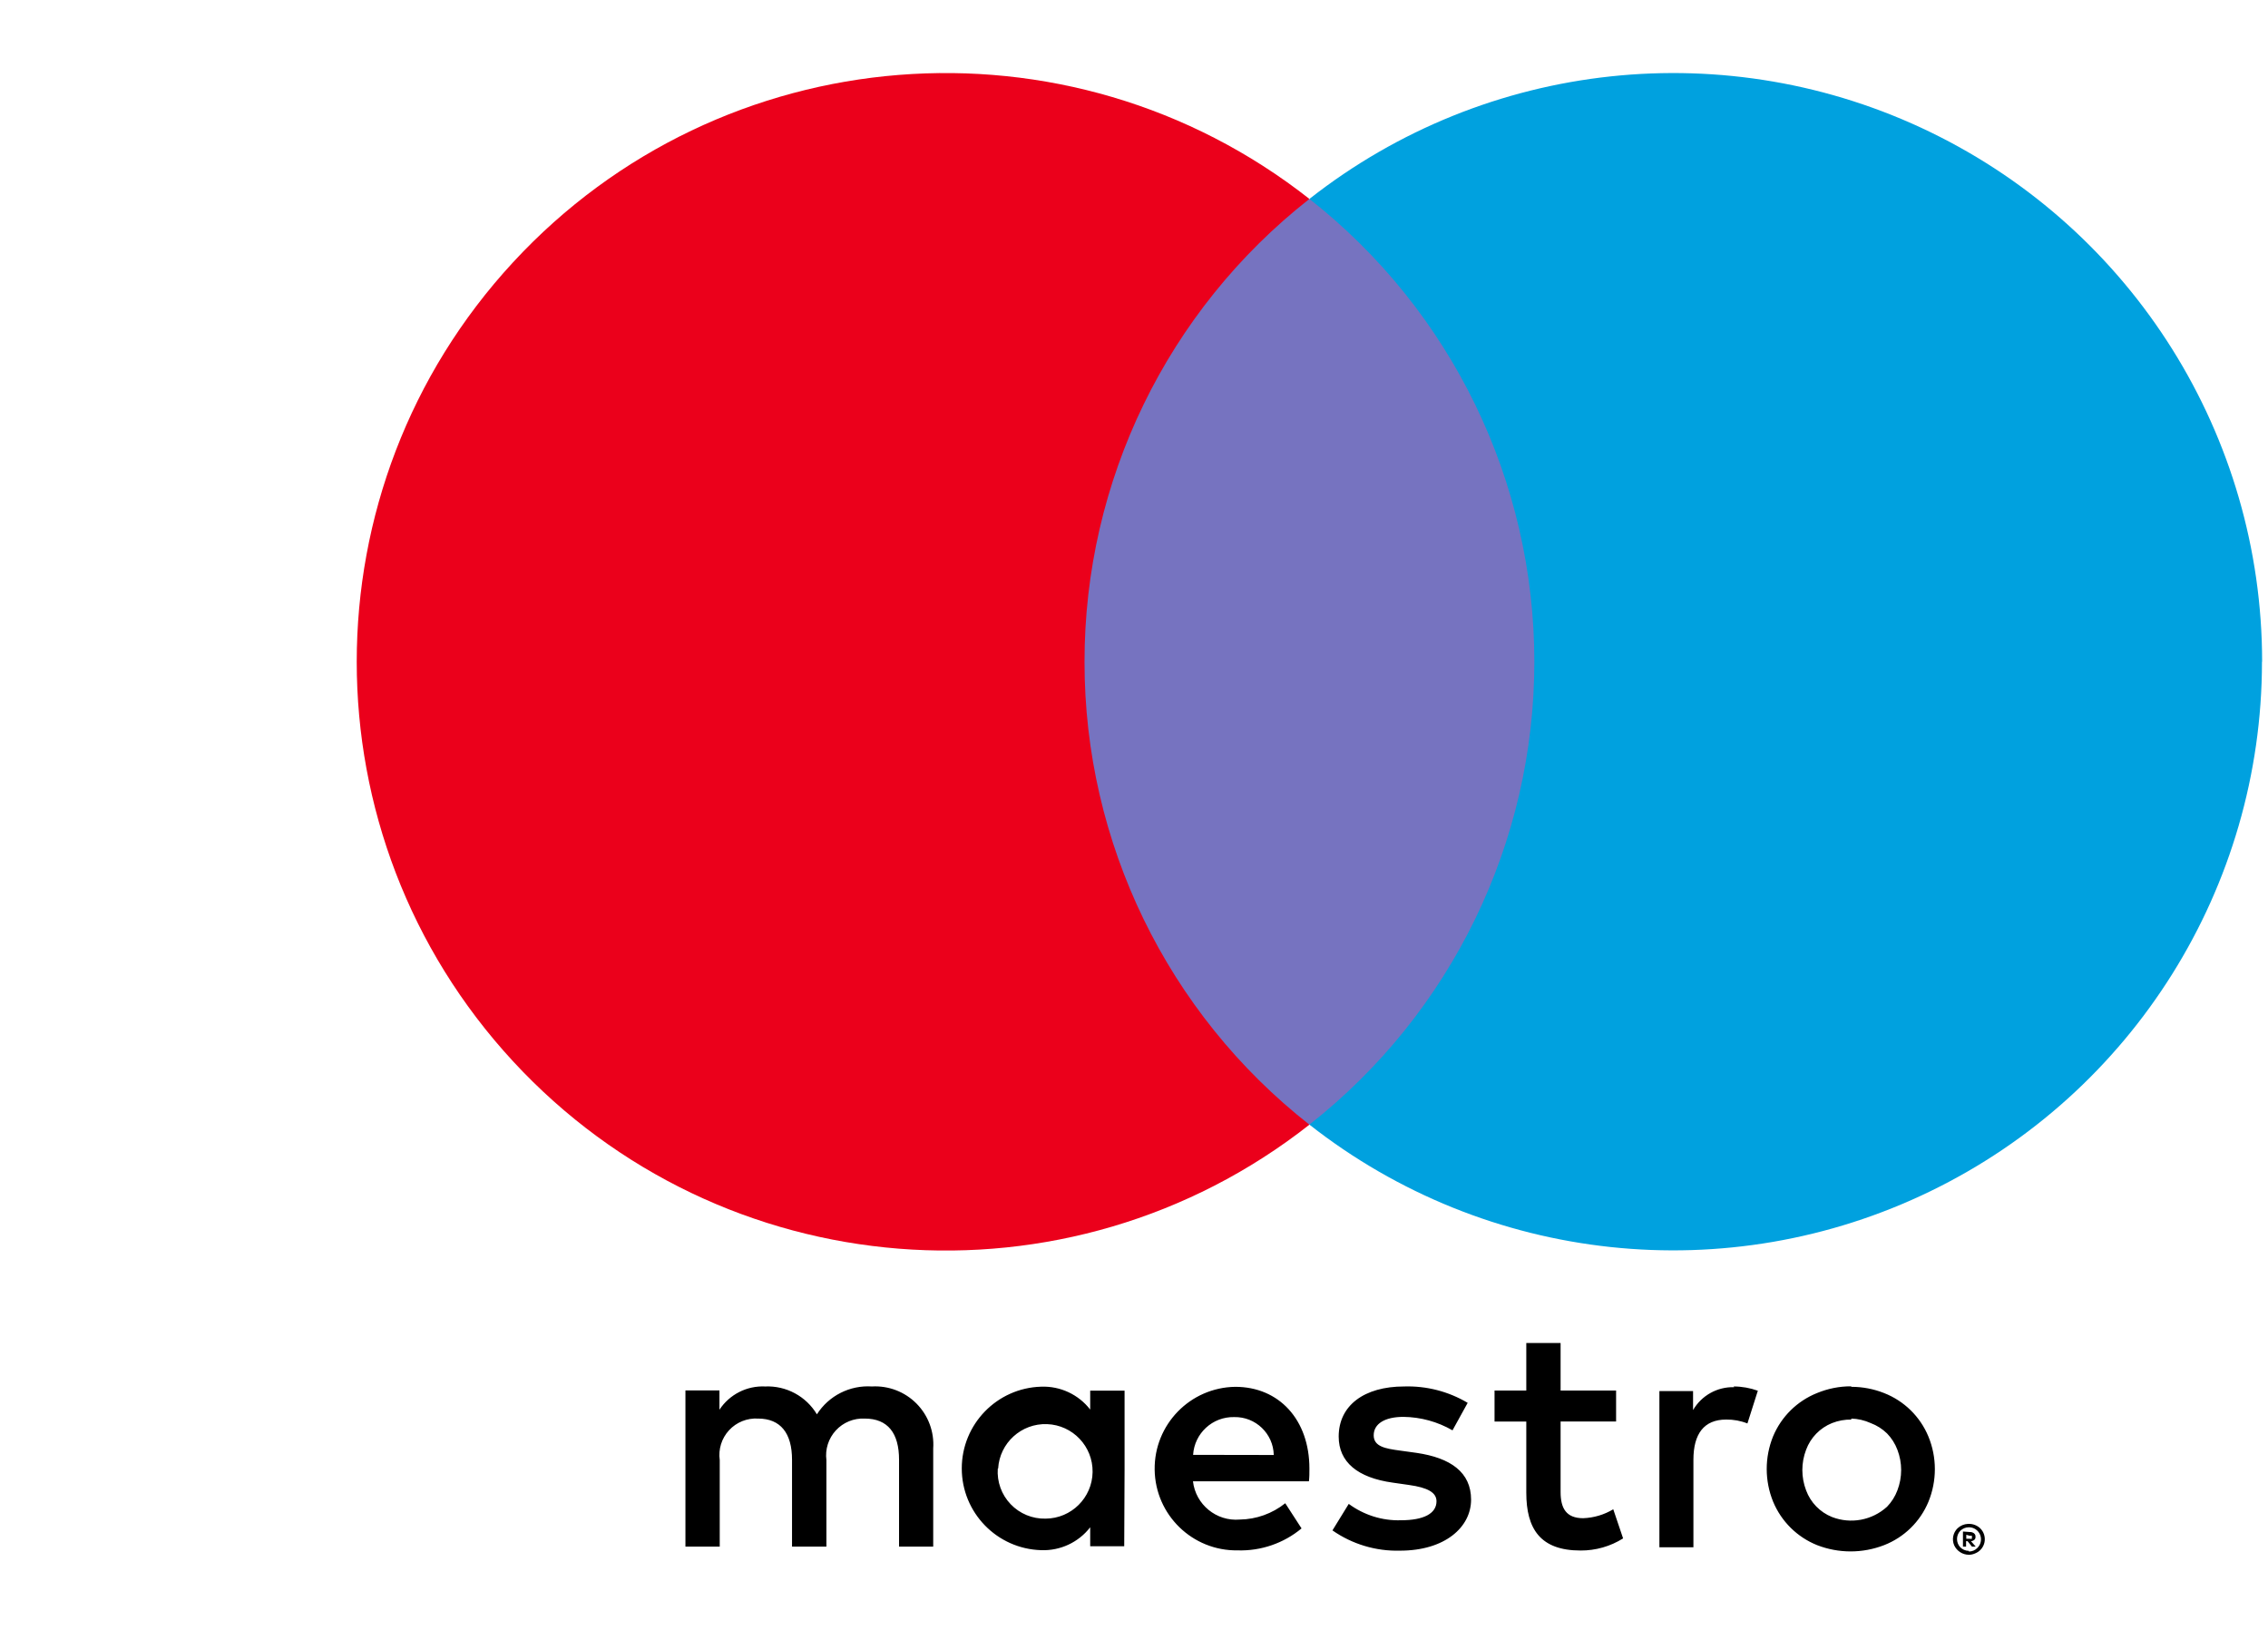
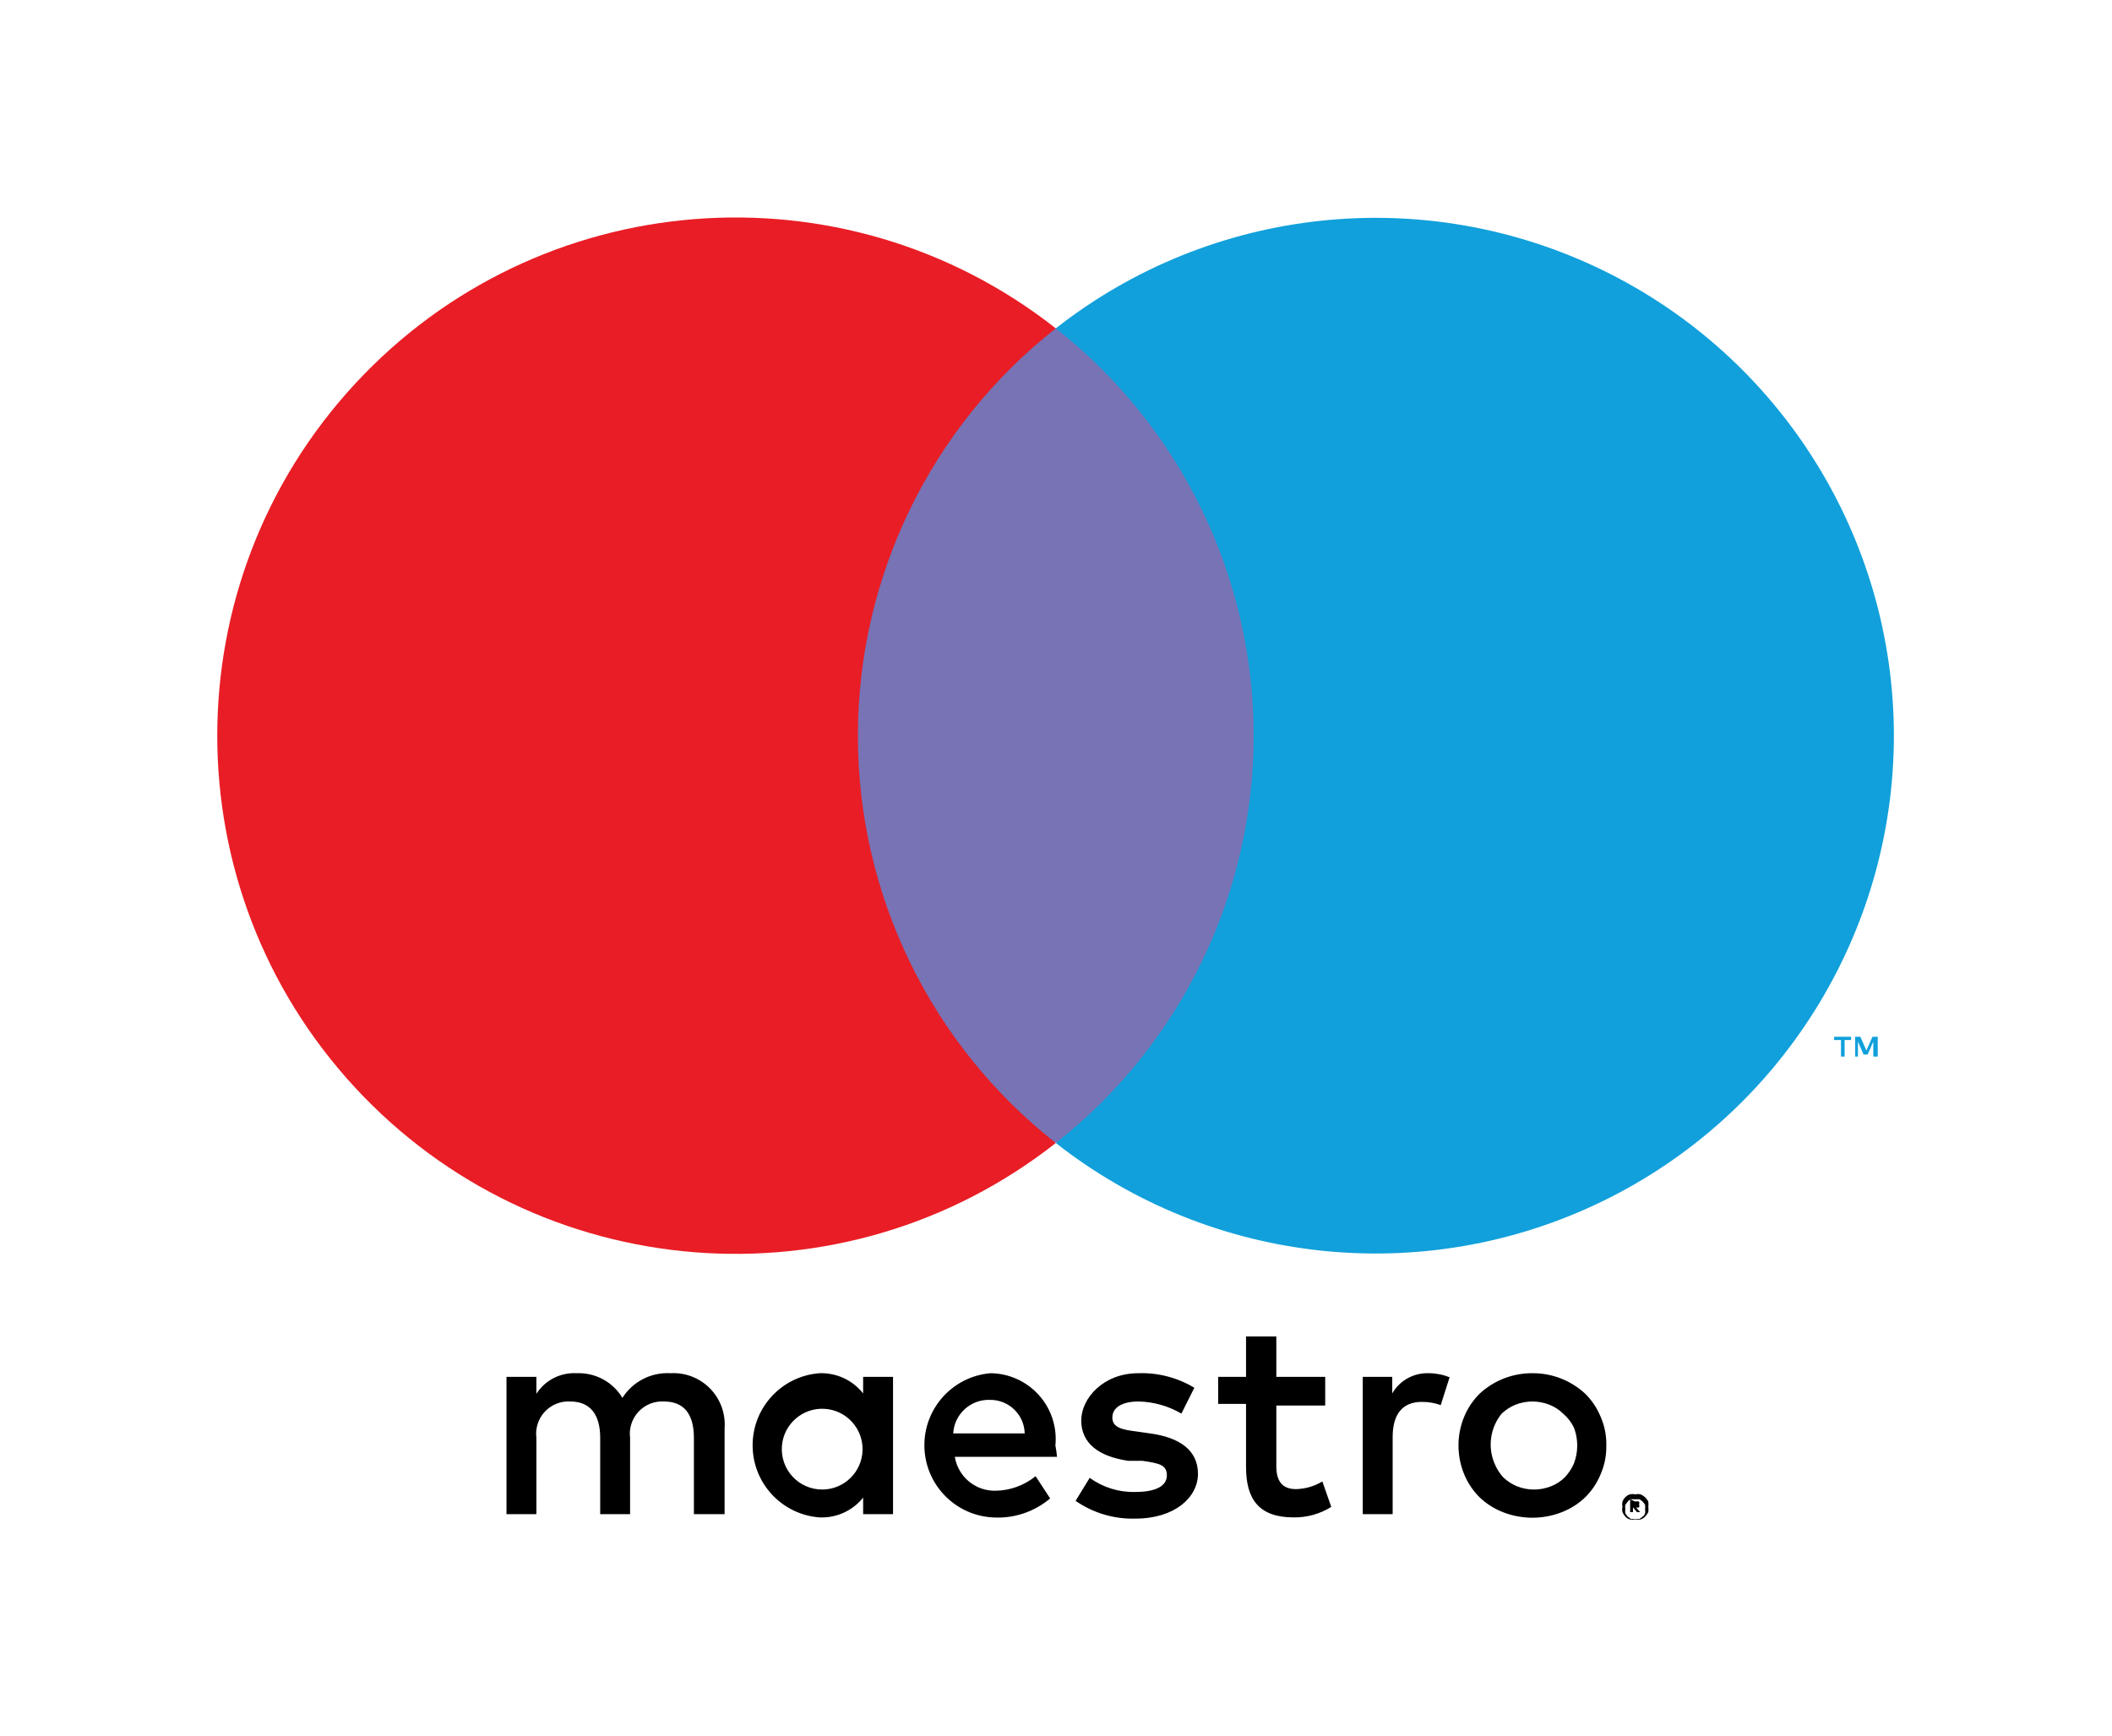
- <svg xmlns="http://www.w3.org/2000/svg" width="32" height="23" viewBox="0 0 32 23">
-   <g fill-rule="nonzero" fill="none">
-     <path d="M13.167 21.825V20.44a.82.82 0 0 0-.865-.875.854.854 0 0 0-.776.393.81.81 0 0 0-.73-.393.73.73 0 0 0-.645.328v-.272h-.48v2.204h.484v-1.221a.515.515 0 0 1 .54-.586c.319 0 .48.207.48.581v1.226h.485v-1.221a.52.52 0 0 1 .54-.586c.328 0 .485.207.485.581v1.226h.482zm2.7-1.101v-1.1h-.485v.267a.835.835 0 0 0-.692-.323 1.154 1.154 0 0 0 0 2.307c.27.01.527-.11.692-.323v.268h.48l.005-1.096zm-1.784 0a.667.667 0 1 1 .67.706.66.66 0 0 1-.675-.706h.005zm12.04-1.154c.157 0 .314.03.46.088a1.117 1.117 0 0 1 .625.612c.122.295.122.626.001.922a1.115 1.115 0 0 1-.625.612 1.306 1.306 0 0 1-.946 0 1.126 1.126 0 0 1-.62-.612 1.225 1.225 0 0 1-.001-.923 1.126 1.126 0 0 1 .62-.611c.153-.063.316-.096.48-.095l.005.007zm0 .462a.715.715 0 0 0-.275.05.648.648 0 0 0-.365.376.8.8 0 0 0 0 .573.646.646 0 0 0 .365.376.75.75 0 0 0 .777-.145.67.67 0 0 0 .146-.231.8.8 0 0 0 0-.573.67.67 0 0 0-.146-.23.66.66 0 0 0-.23-.146.715.715 0 0 0-.277-.064l.004.014zm-7.648.692c0-.692-.43-1.154-1.046-1.154a1.154 1.154 0 0 0 .033 2.308c.328.01.65-.1.902-.31l-.23-.355a1.05 1.05 0 0 1-.642.23.612.612 0 0 1-.66-.54h1.636c.007-.057.007-.115.007-.18zm-1.641-.194a.568.568 0 0 1 .58-.533.547.547 0 0 1 .558.535l-1.138-.002zm3.66-.346a1.42 1.42 0 0 0-.692-.19c-.264 0-.42.098-.42.26 0 .16.166.188.373.216l.231.032c.48.07.77.273.77.66 0 .388-.368.72-1.003.72a1.59 1.59 0 0 1-.953-.286l.23-.374c.213.157.471.239.735.231.327 0 .503-.097.503-.268 0-.124-.125-.193-.388-.23l-.23-.033c-.495-.069-.762-.29-.762-.65 0-.439.36-.707.923-.707.315-.01.626.07.897.231l-.214.388zm2.308-.125h-.783v.995c0 .23.079.37.319.37a.886.886 0 0 0 .424-.126l.139.411c-.18.113-.388.172-.6.171-.568 0-.766-.305-.766-.817V20.06h-.448v-.438h.448v-.67h.484v.67h.783v.438zm1.659-.494c.116 0 .232.021.341.06l-.147.462a.78.78 0 0 0-.3-.055c-.314 0-.462.203-.462.567v1.235h-.48V19.63h.475v.268a.65.65 0 0 1 .582-.323l-.01-.01zm3.318 1.939a.23.23 0 0 1 .16.062.215.215 0 0 1-.072.355.217.217 0 0 1-.088.019.23.23 0 0 1-.207-.134.217.217 0 0 1 .048-.24.23.23 0 0 1 .148-.062h.011zm0 .39a.164.164 0 0 0 .12-.05.17.17 0 0 0-.12-.292.173.173 0 0 0-.122.051.17.17 0 0 0 0 .23.17.17 0 0 0 .122.052v.009zm.014-.275a.092.092 0 0 1 .06.019c.014.012.022.03.02.048.002.016-.004.03-.015.042a.08.08 0 0 1-.049.02l.067.077h-.053l-.062-.077h-.021v.077h-.044v-.213l.097.007zm-.05.04v.055h.05a.048.048 0 0 0 .028 0 .023.023 0 0 0 0-.02.023.023 0 0 0 0-.022.048.048 0 0 0-.028 0l-.05-.014z" fill="#000" />
-     <path fill="#7673C0" d="M14.84 2.81h7.27v13.06h-7.27z" />
-     <path d="M15.302 9.34a8.294 8.294 0 0 1 3.173-6.533 8.308 8.308 0 1 0 0 13.064 8.294 8.294 0 0 1-3.173-6.531z" fill="#EB001B" />
-     <path d="M31.915 9.34a8.308 8.308 0 0 1-13.44 6.53 8.308 8.308 0 0 0 0-13.063 8.308 8.308 0 0 1 13.442 6.53l-.002.003z" fill="#00A1DF" />
+ <svg xmlns="http://www.w3.org/2000/svg" viewBox="0 0 52.29 42.98">
+   <defs>
+     <style>
+       .maestro-cls-1 {
+         fill: none;
+       }
+       .maestro-cls-2 {
+         fill: #7773b5;
+       }
+       .maestro-cls-3 {
+         fill: #e91d25;
+       }
+       .maestro-cls-4 {
+         fill: #11a0db;
+       }
+     </style>
+   </defs>
+   <g id="Layer_2" data-name="Layer 2">
+     <g id="Layer_1-2" data-name="Layer 1">
+       <rect class="maestro-cls-1" width="52.29" height="42.98" />
+       <path d="M17.94,37.49V35.36A1.27,1.27,0,0,0,16.6,34a1.32,1.32,0,0,0-1.19.61A1.26,1.26,0,0,0,14.28,34a1.11,1.11,0,0,0-1,.51v-.42h-.74v3.4h.74V35.6a.8.8,0,0,1,.84-.9c.49,0,.74.32.74.9v1.89h.74V35.6a.8.8,0,0,1,.84-.9c.5,0,.74.32.74.9v1.89Zm4.17-1.7v-1.7h-.74v.41a1.32,1.32,0,0,0-1.08-.5,1.79,1.79,0,0,0,0,3.57,1.31,1.31,0,0,0,1.08-.49v.41h.74Zm-2.75,0a1,1,0,1,1,1,1.09A1,1,0,0,1,19.36,35.79ZM37.94,34a1.9,1.9,0,0,1,1.31.51,1.73,1.73,0,0,1,.38.57,1.67,1.67,0,0,1,.14.71,1.7,1.7,0,0,1-.14.71,1.73,1.73,0,0,1-.38.57,1.75,1.75,0,0,1-.58.37,2,2,0,0,1-1.46,0,1.75,1.75,0,0,1-.58-.37,1.73,1.73,0,0,1-.38-.57,1.87,1.87,0,0,1-.14-.71,1.83,1.83,0,0,1,.14-.71,1.73,1.73,0,0,1,.38-.57A1.9,1.9,0,0,1,37.94,34Zm0,.7a1.16,1.16,0,0,0-.42.08,1.11,1.11,0,0,0-.34.22A1.21,1.21,0,0,0,37,36.23a1.15,1.15,0,0,0,.22.35,1.11,1.11,0,0,0,.34.22,1.14,1.14,0,0,0,.84,0,1,1,0,0,0,.34-.22,1.18,1.18,0,0,0,.23-.35,1.25,1.25,0,0,0,0-.88A1.07,1.07,0,0,0,38.7,35a1,1,0,0,0-.34-.22A1.16,1.16,0,0,0,37.94,34.7ZM26.13,35.79A1.63,1.63,0,0,0,24.52,34a1.79,1.79,0,0,0,.05,3.57A2,2,0,0,0,26,37.1l-.36-.55a1.61,1.61,0,0,1-1,.36,1,1,0,0,1-1-.84h2.53A2.53,2.53,0,0,0,26.13,35.79Zm-2.53-.3a.88.88,0,0,1,.91-.83.85.85,0,0,1,.86.83ZM29.25,35a2.19,2.19,0,0,0-1.06-.3c-.41,0-.65.15-.65.4s.26.3.58.34l.35.05c.74.1,1.19.42,1.19,1s-.57,1.11-1.55,1.11a2.47,2.47,0,0,1-1.48-.44l.35-.57a1.83,1.83,0,0,0,1.13.35c.51,0,.78-.15.78-.41s-.19-.3-.6-.36l-.35,0c-.76-.11-1.17-.45-1.17-1S27.32,34,28.18,34a2.52,2.52,0,0,1,1.39.36Zm3.56-.2H31.6V36.3c0,.34.12.57.49.57a1.33,1.33,0,0,0,.65-.19l.22.63a1.71,1.71,0,0,1-.93.26c-.87,0-1.18-.46-1.18-1.25V34.76h-.69v-.67h.69v-1h.75v1h1.21ZM35.37,34a1.41,1.41,0,0,1,.52.1l-.22.69a1.33,1.33,0,0,0-.47-.08c-.48,0-.72.31-.72.87v1.91h-.74v-3.4h.73v.41a1,1,0,0,1,.9-.5Zm5.12,3a.28.28,0,0,1,.13,0,.41.41,0,0,1,.11.07.44.44,0,0,1,.08.11.59.59,0,0,1,0,.13.51.51,0,0,1,0,.13.44.44,0,0,1-.08.11.26.26,0,0,1-.11.07.28.28,0,0,1-.13,0,.32.32,0,0,1-.14,0,.26.26,0,0,1-.11-.07.41.41,0,0,1-.07-.11.28.28,0,0,1,0-.13.31.31,0,0,1,0-.13.3.3,0,0,1,.18-.18A.32.32,0,0,1,40.49,37Zm0,.61.1,0,.08-.06a.16.16,0,0,0,.06-.08.43.43,0,0,0,0-.11.36.36,0,0,0,0-.1.35.35,0,0,0-.14-.14l-.1,0-.11,0a.16.16,0,0,0-.08.06l-.06.08a.36.36,0,0,0,0,.1.43.43,0,0,0,0,.11l.06.08.08.06Zm0-.43a.12.12,0,0,1,.09,0,.09.09,0,0,1,0,.07.08.08,0,0,1,0,.07.1.1,0,0,1-.08,0l.11.12h-.08l-.1-.12h0v.12h-.07v-.32Zm-.08.06v.09h.12a.05.05,0,0,0,0,0s0,0,0,0h-.12Z" />
+       <rect class="maestro-cls-2" x="20.53" y="8.13" width="11.22" height="20.16" />
+       <path class="maestro-cls-3" d="M21.24,18.22a12.83,12.83,0,0,1,4.9-10.09,12.83,12.83,0,1,0,0,20.17A12.81,12.81,0,0,1,21.24,18.22Z" />
+       <path class="maestro-cls-4" d="M45.67,26.16v-.41h.16v-.08h-.42v.08h.17v.41Zm.82,0v-.49h-.13l-.15.34-.15-.34h-.13v.49H46v-.37l.14.32h.1l.14-.32v.37Z" />
+       <path class="maestro-cls-4" d="M46.89,18.22A12.83,12.83,0,0,1,26.14,28.3a12.83,12.83,0,0,0,0-20.17A12.83,12.83,0,0,1,46.89,18.22Z" />
+     </g>
  </g>
</svg>
